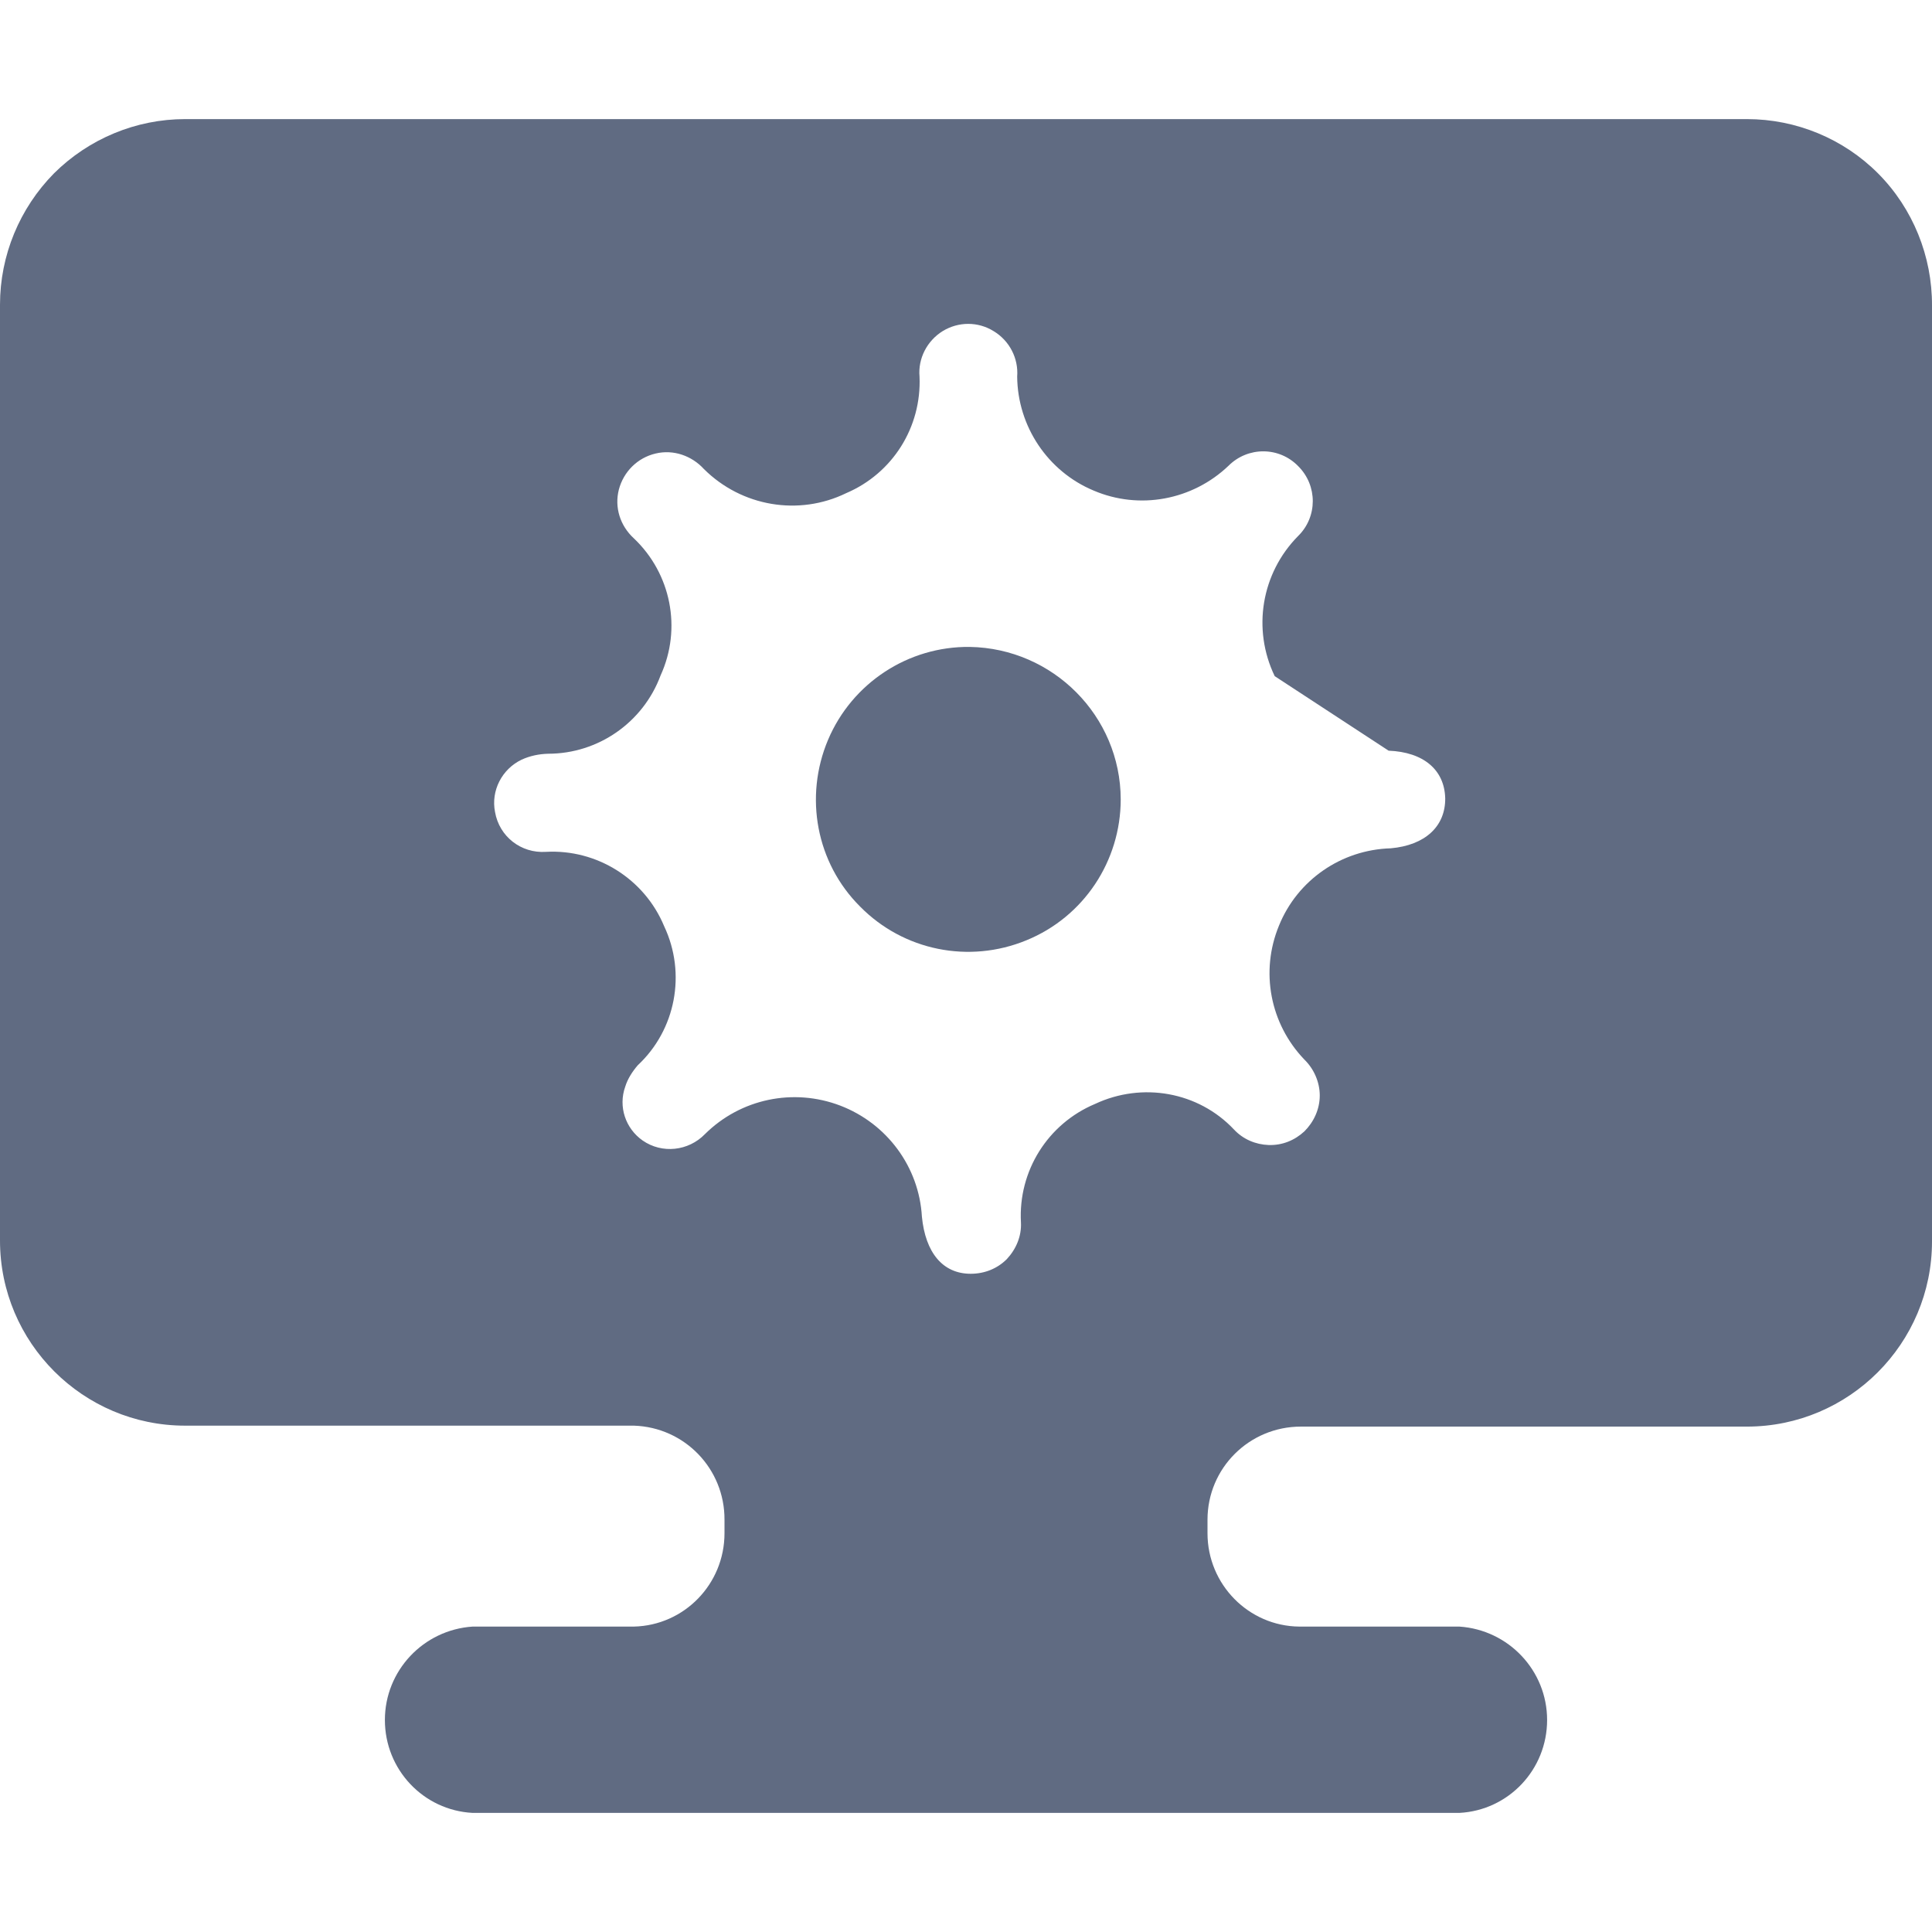
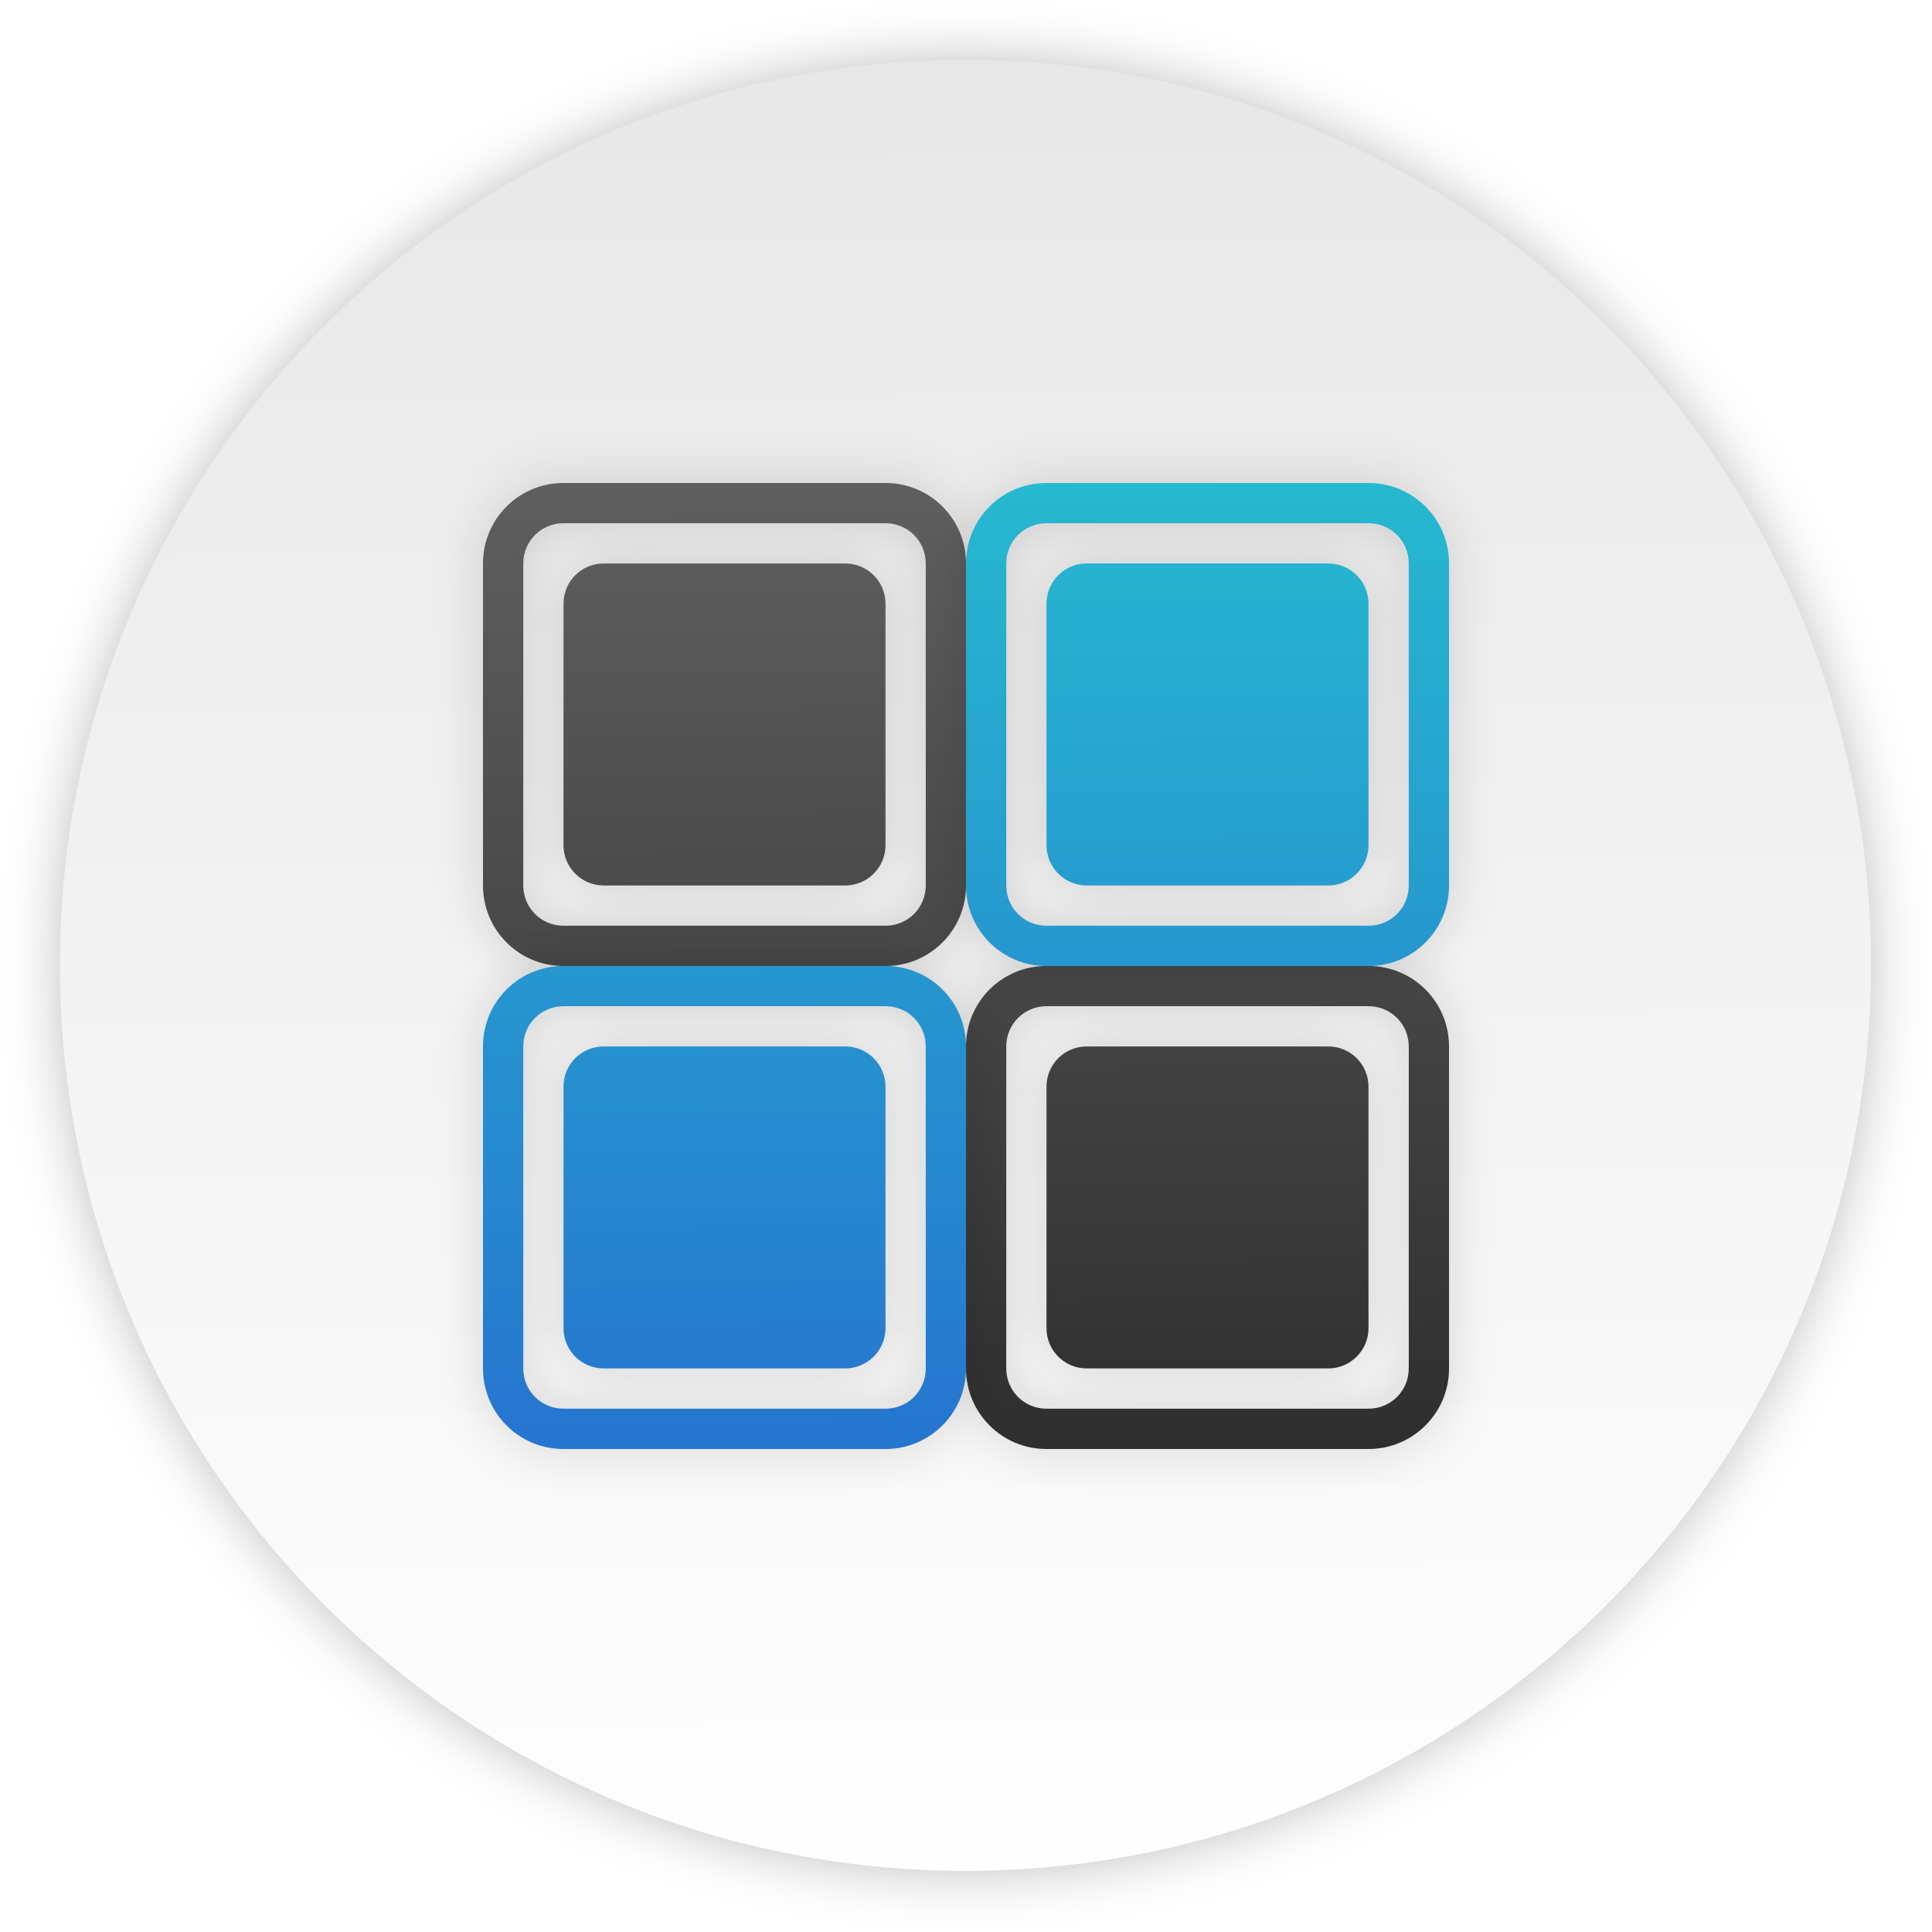
- <svg xmlns="http://www.w3.org/2000/svg" width="96px" height="96px" viewBox="0 0 96 96" version="1.1">
-   <g id="surface1">
-     <path style=" stroke:none;fill-rule:nonzero;fill:rgb(37.647%,41.961%,50.98%);fill-opacity:1;" d="M 48.188 32.145 C 45.129 32.109 42.34 33.938 41.145 36.762 C 39.949 39.598 40.559 42.879 42.738 45.047 C 44.895 47.238 48.152 47.895 51 46.723 C 53.848 45.562 55.688 42.785 55.688 39.715 C 55.676 35.578 52.324 32.215 48.188 32.145 Z M 48.188 32.145 " />
-     <path style=" stroke:none;fill-rule:nonzero;fill:rgb(37.647%,41.961%,50.98%);fill-opacity:1;" d="M 86.801 5.918 L 9.199 5.918 C 6.762 5.918 4.418 6.891 2.684 8.613 C 0.973 10.348 0 12.691 0 15.141 L 0 61.641 C 0 66.715 4.125 70.84 9.199 70.84 L 31.5 70.84 C 34.02 70.922 36.012 72.984 36 75.516 L 36 76.184 C 36 78.715 33.996 80.766 31.5 80.824 L 23.484 80.824 C 21.035 80.988 19.125 83.016 19.125 85.465 C 19.125 87.926 21.035 89.953 23.484 90.082 L 72.516 90.082 C 74.965 89.953 76.875 87.926 76.875 85.465 C 76.875 83.016 74.965 80.988 72.516 80.824 L 64.559 80.824 C 62.051 80.801 60 78.738 60 76.184 L 60 75.516 C 60 72.949 62.074 70.887 64.641 70.887 L 86.801 70.887 C 91.875 70.887 96 66.762 96 61.688 L 96 15.188 C 96.012 12.738 95.051 10.359 93.328 8.625 C 91.605 6.891 89.25 5.918 86.801 5.918 Z M 69.105 42.152 C 66.645 42.223 64.465 43.734 63.551 45.996 C 62.613 48.27 63.105 50.871 64.816 52.652 C 65.285 53.109 65.578 53.766 65.578 54.434 C 65.578 55.113 65.285 55.746 64.816 56.215 C 64.324 56.672 63.703 56.918 63.035 56.895 C 62.391 56.871 61.77 56.613 61.312 56.121 C 59.543 54.246 56.754 53.754 54.41 54.855 C 52.066 55.84 50.59 58.184 50.73 60.738 C 50.766 61.418 50.496 62.062 50.027 62.566 C 49.559 63.035 48.926 63.293 48.234 63.293 C 46.84 63.293 45.984 62.238 45.809 60.457 C 45.668 57.984 44.074 55.828 41.754 54.938 C 39.422 54.047 36.797 54.598 35.027 56.355 C 34.207 57.199 32.895 57.34 31.934 56.672 C 31.078 56.074 30.715 54.984 31.066 54 C 31.184 53.613 31.418 53.25 31.688 52.934 C 33.574 51.176 34.113 48.375 33 46.02 C 32.027 43.676 29.66 42.188 27.129 42.328 C 25.887 42.41 24.809 41.566 24.598 40.348 C 24.387 39.293 24.938 38.215 25.922 37.746 C 26.332 37.559 26.777 37.465 27.234 37.453 C 29.73 37.453 31.957 35.895 32.824 33.562 C 33.891 31.23 33.34 28.5 31.5 26.754 C 30.809 26.121 30.527 25.207 30.75 24.328 C 30.984 23.438 31.676 22.746 32.578 22.535 C 33.457 22.324 34.371 22.641 34.98 23.309 C 36.855 25.172 39.691 25.652 42.047 24.504 C 44.355 23.52 45.797 21.223 45.691 18.715 C 45.609 17.812 46.066 16.934 46.84 16.453 C 47.625 15.973 48.598 15.973 49.371 16.453 C 50.168 16.934 50.613 17.812 50.543 18.715 C 50.566 21.188 52.066 23.426 54.34 24.375 C 56.613 25.348 59.25 24.855 61.043 23.145 C 62.004 22.184 63.562 22.184 64.512 23.168 C 65.473 24.129 65.473 25.688 64.5 26.637 C 62.672 28.488 62.215 31.266 63.34 33.598 L 69 37.301 C 70.734 37.371 71.777 38.25 71.812 39.668 C 71.824 41.062 70.816 42 69.105 42.152 Z M 69.105 42.152 " />
+ <svg xmlns="http://www.w3.org/2000/svg" id="svg32" width="64" height="64" version="1.1">
+   <defs id="defs18">
+     <linearGradient id="b" x1="408.25" x2="407.94" y1="547.6" y2="498.89" gradientTransform="matrix(1.3276 0 0 1.3276 -510.64 -663.52)" gradientUnits="userSpaceOnUse">
+       <stop id="stop2" stop-color="#fff" offset="0" />
+       <stop id="stop4" stop-color="#e6e6e6" offset="1" />
+     </linearGradient>
+     <filter id="d" x="-.059" y="-.061" width="1.118" height="1.122" color-interpolation-filters="sRGB">
+       <feGaussianBlur id="feGaussianBlur12" stdDeviation="10.562" />
+     </filter>
+     <filter id="c" x="-.036" y="-.036" width="1.072" height="1.072" color-interpolation-filters="sRGB">
+       <feGaussianBlur id="feGaussianBlur15" stdDeviation="0.89" />
+     </filter>
+     <linearGradient id="linearGradient855" x1="30.644" x2="30.373" y1="48.678" y2="15.051" gradientUnits="userSpaceOnUse">
+       <stop id="stop849" stop-color="#2673cf" offset="0" />
+       <stop id="stop851" stop-color="#26bbcf" offset="1" />
+     </linearGradient>
+     <linearGradient id="linearGradient863" x1="31.322" x2="31.051" y1="48.136" y2="15.322" gradientUnits="userSpaceOnUse">
+       <stop id="stop857" stop-color="#2e2e2e" offset="0" />
+       <stop id="stop859" stop-color="#606060" offset="1" />
+     </linearGradient>
+     <filter id="filter883" x="-.06" y="-.06" width="1.12" height="1.12" color-interpolation-filters="sRGB">
+       <feGaussianBlur id="feGaussianBlur885" stdDeviation="0.8" />
+     </filter>
+     <filter id="filter905" x="-.06" y="-.06" width="1.12" height="1.12" color-interpolation-filters="sRGB">
+       <feGaussianBlur id="feGaussianBlur907" stdDeviation="0.8" />
+     </filter>
+   </defs>
+   <rect id="rect20" transform="matrix(1.0115 0 0 1.0115 -389.32 -489.92)" x="386.85" y="486.31" width="59.315" height="59.315" ry="29.657" filter="url(#c)" opacity=".25" />
+   <rect id="rect22" x="1.983" y="1.978" width="59.997" height="59.997" ry="29.998" fill="url(#b)" stroke-width="1.012" />
+   <g stroke-width="1.333">
+     <path id="path865" d="m18.667 16c-1.479 0-2.667 1.188-2.667 2.667v10.667c0 1.473 1.188 2.667 2.667 2.667h10.667c1.473 0 2.667-1.193 2.667-2.667v-10.667c0-1.479-1.193-2.667-2.667-2.667zm0 1.333h10.667c0.74 0 1.333 0.593 1.333 1.333v10.667c0 0.74-0.593 1.333-1.333 1.333h-10.667c-0.74 0-1.333-0.593-1.333-1.333v-10.667c0-0.74 0.593-1.333 1.333-1.333zm1.333 1.333c-0.74 0-1.333 0.593-1.333 1.333v8c0 0.735 0.593 1.333 1.333 1.333h8c0.735 0 1.333-0.599 1.333-1.333v-8c0-0.74-0.599-1.333-1.333-1.333zm14.667 13.333c-1.479 0-2.667 1.188-2.667 2.667v10.667c0 1.473 1.188 2.667 2.667 2.667h10.667c1.473 0 2.667-1.193 2.667-2.667v-10.667c0-1.479-1.193-2.667-2.667-2.667zm0 1.333h10.667c0.74 0 1.333 0.593 1.333 1.333v10.667c0 0.74-0.593 1.333-1.333 1.333h-10.667c-0.74 0-1.333-0.593-1.333-1.333v-10.667c0-0.74 0.593-1.333 1.333-1.333zm1.333 1.333c-0.74 0-1.333 0.593-1.333 1.333v8c0 0.735 0.593 1.333 1.333 1.333h8c0.735 0 1.333-0.599 1.333-1.333v-8c0-0.74-0.599-1.333-1.333-1.333z" filter="url(#filter883)" opacity=".15" />
+     <path id="path23" d="m18.667 16c-1.479 0-2.667 1.188-2.667 2.667v10.667c0 1.473 1.188 2.667 2.667 2.667h10.667c1.473 0 2.667-1.193 2.667-2.667v-10.667c0-1.479-1.193-2.667-2.667-2.667zm0 1.333h10.667c0.74 0 1.333 0.593 1.333 1.333v10.667c0 0.74-0.593 1.333-1.333 1.333h-10.667c-0.74 0-1.333-0.593-1.333-1.333v-10.667c0-0.74 0.593-1.333 1.333-1.333zm1.333 1.333c-0.74 0-1.333 0.593-1.333 1.333v8c0 0.735 0.593 1.333 1.333 1.333h8c0.735 0 1.333-0.599 1.333-1.333v-8c0-0.74-0.599-1.333-1.333-1.333zm14.667 13.333c-1.479 0-2.667 1.188-2.667 2.667v10.667c0 1.473 1.188 2.667 2.667 2.667h10.667c1.473 0 2.667-1.193 2.667-2.667v-10.667c0-1.479-1.193-2.667-2.667-2.667zm0 1.333h10.667c0.74 0 1.333 0.593 1.333 1.333v10.667c0 0.74-0.593 1.333-1.333 1.333h-10.667c-0.74 0-1.333-0.593-1.333-1.333v-10.667c0-0.74 0.593-1.333 1.333-1.333zm1.333 1.333c-0.74 0-1.333 0.593-1.333 1.333v8c0 0.735 0.593 1.333 1.333 1.333h8c0.735 0 1.333-0.599 1.333-1.333v-8c0-0.74-0.599-1.333-1.333-1.333z" fill="url(#linearGradient863)" />
+     <path id="path887" d="m34.667 16c-1.479 0-2.667 1.188-2.667 2.667v10.667c0 1.473 1.188 2.667 2.667 2.667h10.667c1.473 0 2.667-1.193 2.667-2.667v-10.667c0-1.479-1.193-2.667-2.667-2.667zm0 1.333h10.667c0.74 0 1.333 0.593 1.333 1.333v10.667c0 0.74-0.593 1.333-1.333 1.333h-10.667c-0.74 0-1.333-0.593-1.333-1.333v-10.667c0-0.74 0.593-1.333 1.333-1.333zm1.333 1.333c-0.74 0-1.333 0.593-1.333 1.333v8c0 0.735 0.593 1.333 1.333 1.333h8c0.735 0 1.333-0.599 1.333-1.333v-8c0-0.74-0.599-1.333-1.333-1.333zm-17.333 13.333c-1.479 0-2.667 1.188-2.667 2.667v10.667c0 1.473 1.188 2.667 2.667 2.667h10.667c1.473 0 2.667-1.193 2.667-2.667v-10.667c0-1.479-1.193-2.667-2.667-2.667zm0 1.333h10.667c0.74 0 1.333 0.593 1.333 1.333v10.667c0 0.74-0.593 1.333-1.333 1.333h-10.667c-0.74 0-1.333-0.593-1.333-1.333v-10.667c0-0.74 0.593-1.333 1.333-1.333zm1.333 1.333c-0.74 0-1.333 0.593-1.333 1.333v8c0 0.735 0.593 1.333 1.333 1.333h8c0.735 0 1.333-0.599 1.333-1.333v-8c0-0.74-0.599-1.333-1.333-1.333z" filter="url(#filter905)" opacity=".15" />
+     <path id="path25" d="m34.667 16c-1.479 0-2.667 1.188-2.667 2.667v10.667c0 1.473 1.188 2.667 2.667 2.667h10.667c1.473 0 2.667-1.193 2.667-2.667v-10.667c0-1.479-1.193-2.667-2.667-2.667zm0 1.333h10.667c0.74 0 1.333 0.593 1.333 1.333v10.667c0 0.74-0.593 1.333-1.333 1.333h-10.667c-0.74 0-1.333-0.593-1.333-1.333v-10.667c0-0.74 0.593-1.333 1.333-1.333zm1.333 1.333c-0.74 0-1.333 0.593-1.333 1.333v8c0 0.735 0.593 1.333 1.333 1.333h8c0.735 0 1.333-0.599 1.333-1.333v-8c0-0.74-0.599-1.333-1.333-1.333zm-17.333 13.333c-1.479 0-2.667 1.188-2.667 2.667v10.667c0 1.473 1.188 2.667 2.667 2.667h10.667c1.473 0 2.667-1.193 2.667-2.667v-10.667c0-1.479-1.193-2.667-2.667-2.667zm0 1.333h10.667c0.74 0 1.333 0.593 1.333 1.333v10.667c0 0.74-0.593 1.333-1.333 1.333h-10.667c-0.74 0-1.333-0.593-1.333-1.333v-10.667c0-0.74 0.593-1.333 1.333-1.333zm1.333 1.333c-0.74 0-1.333 0.593-1.333 1.333v8c0 0.735 0.593 1.333 1.333 1.333h8c0.735 0 1.333-0.599 1.333-1.333v-8c0-0.74-0.599-1.333-1.333-1.333z" fill="url(#linearGradient855)" />
  </g>
</svg>
